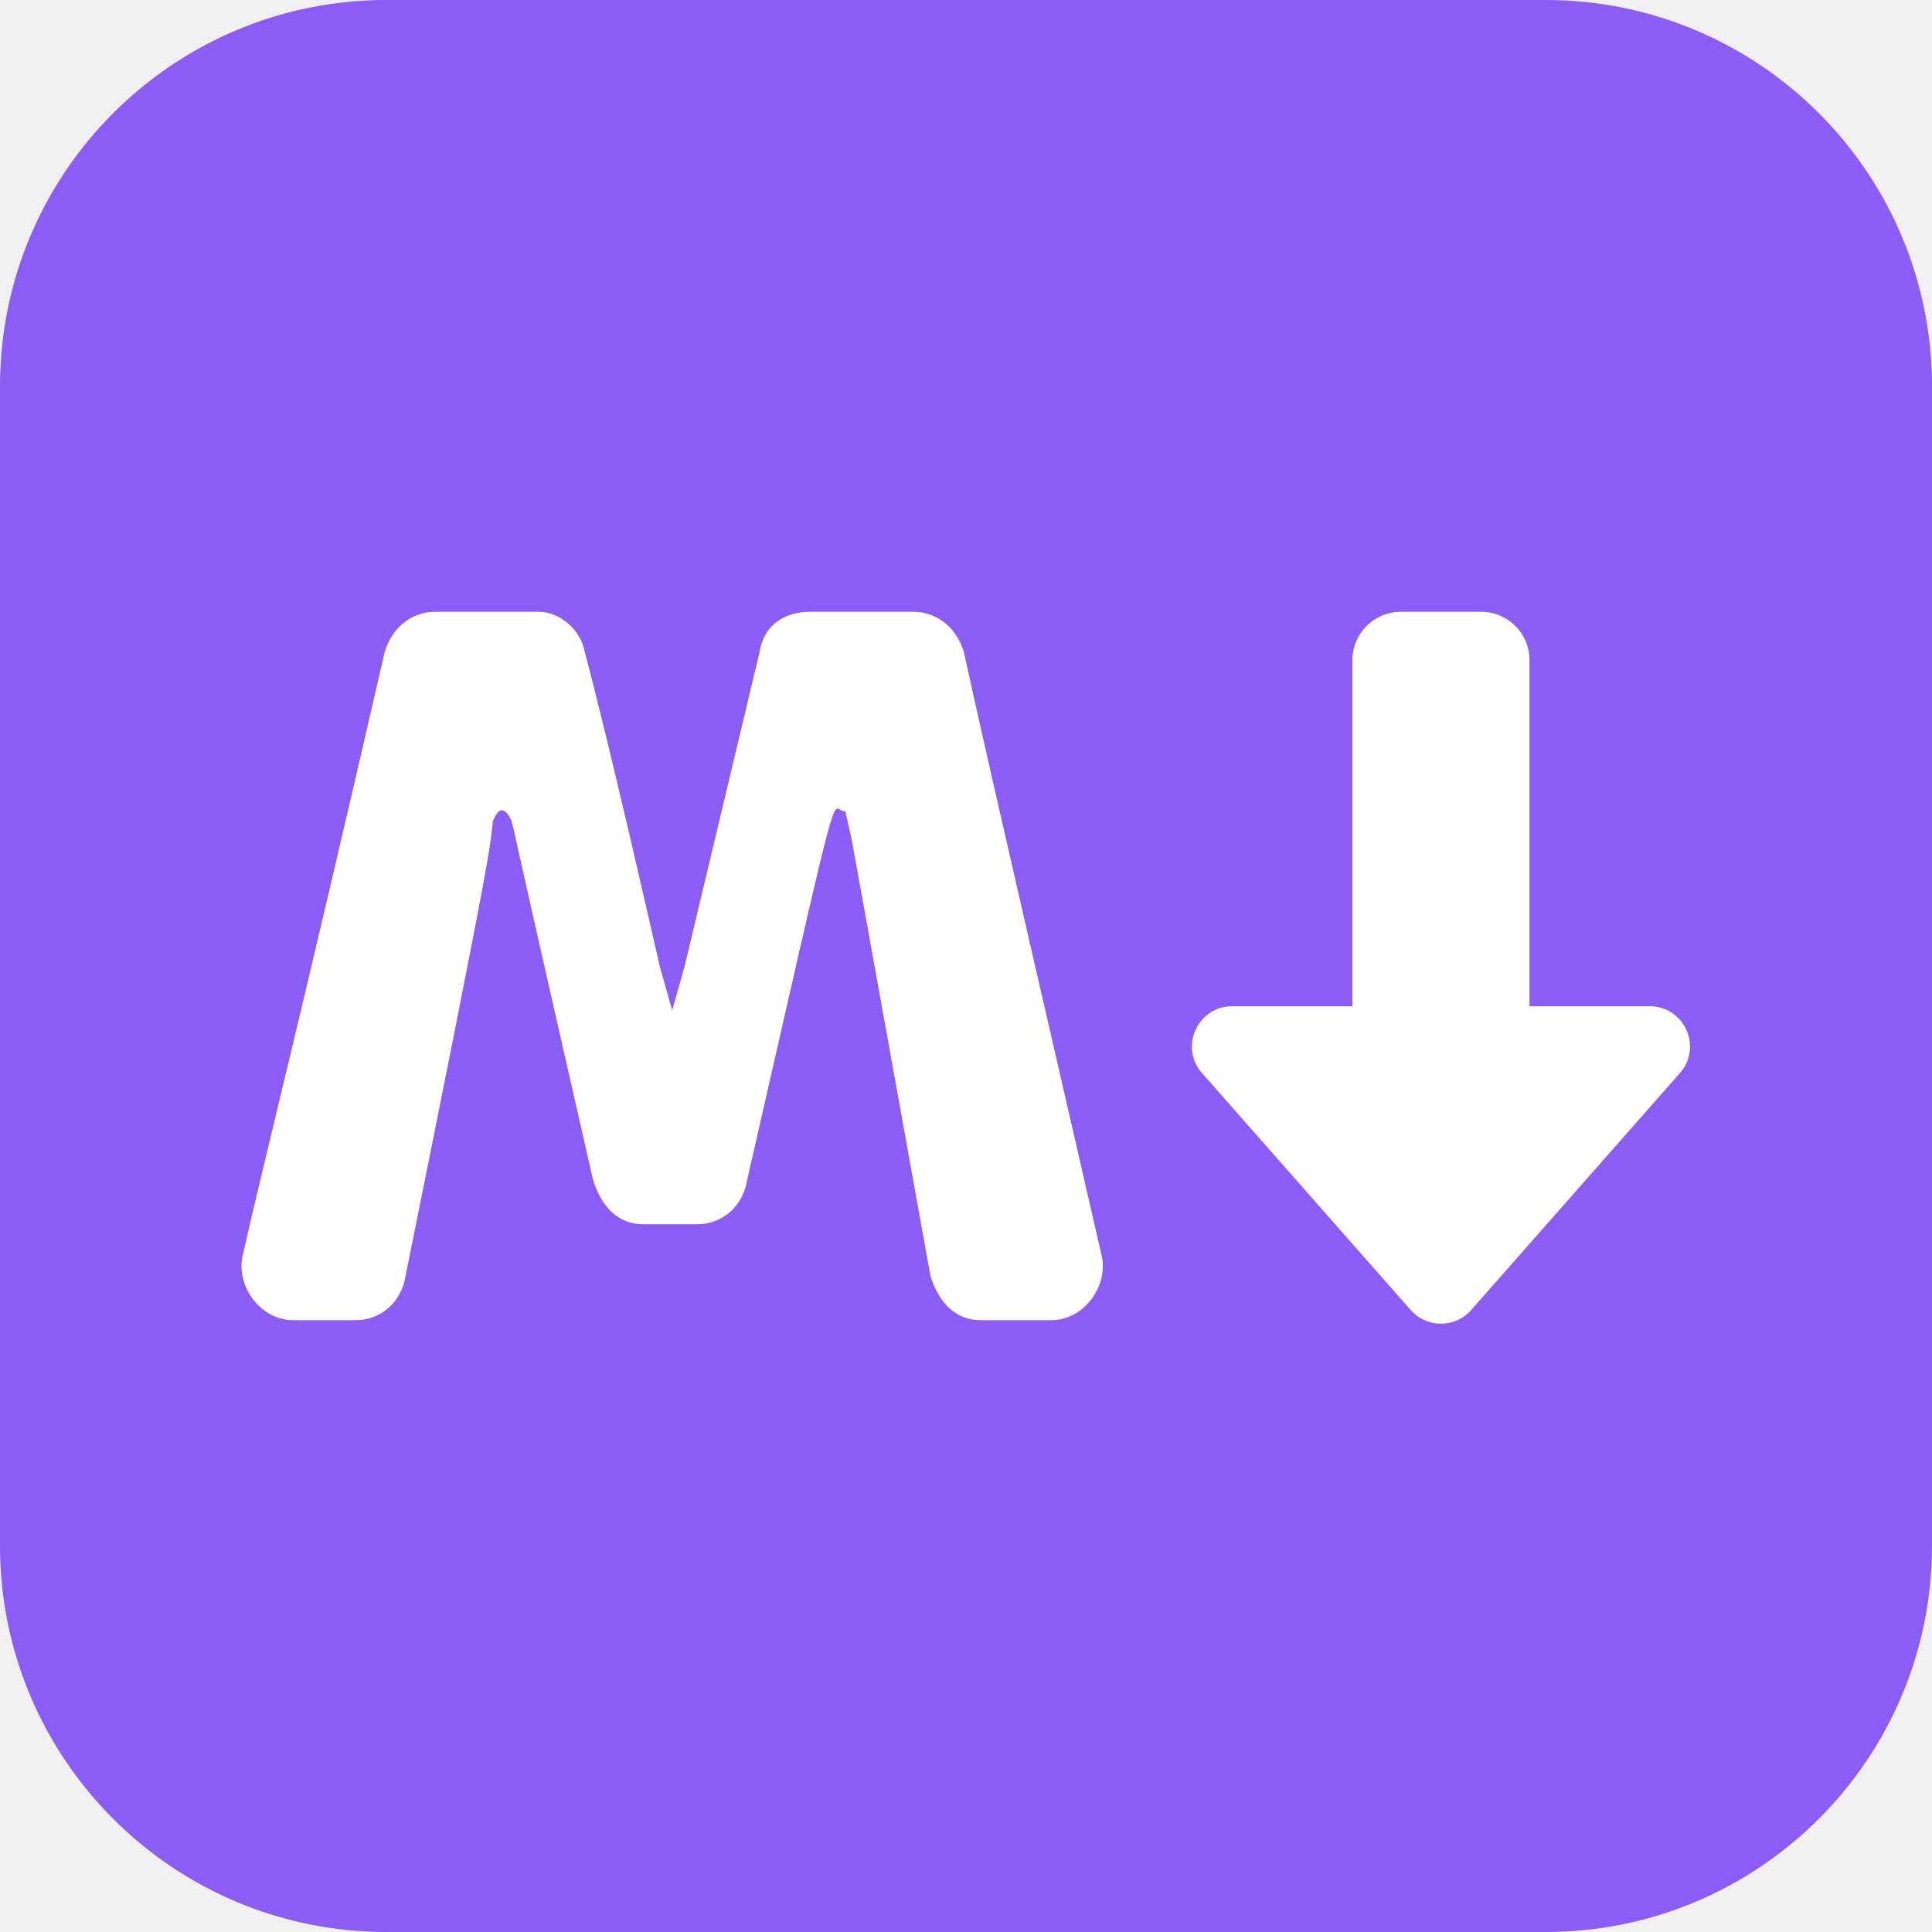
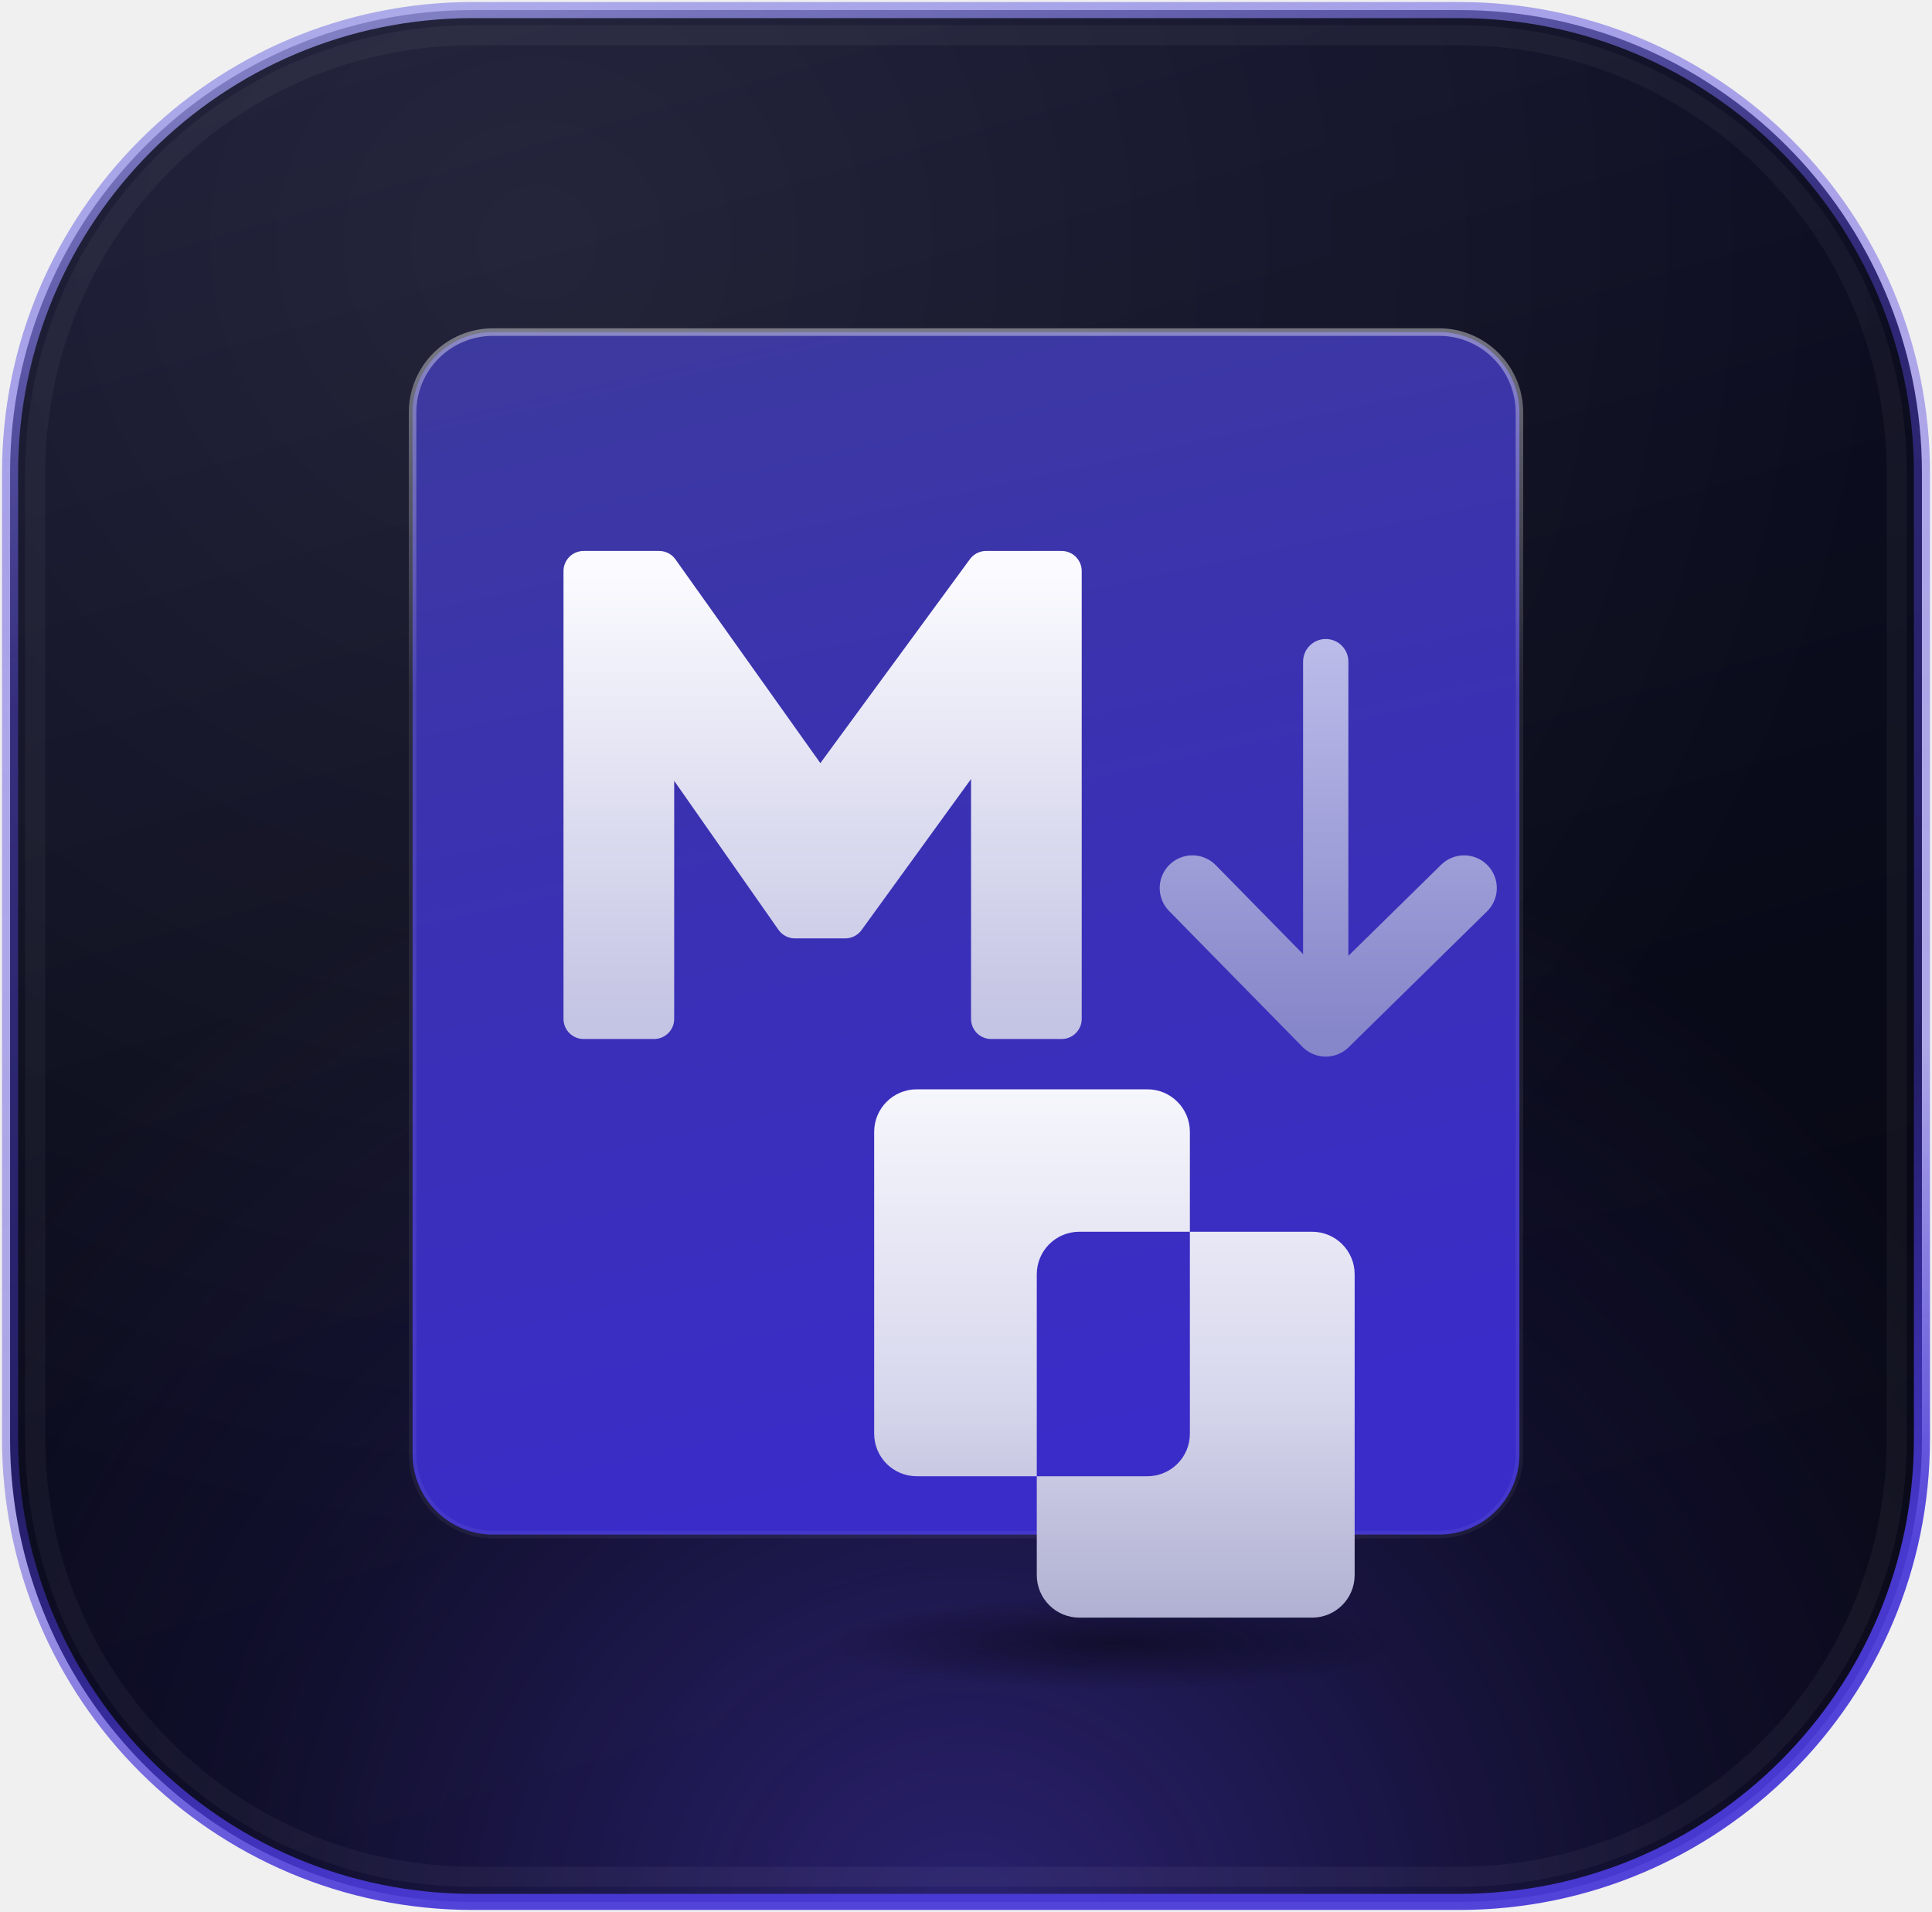
- <svg xmlns="http://www.w3.org/2000/svg" width="240" height="240" viewBox="0 0 240 240" fill="none">
-   <g clip-path="url(#clip0_704_14509)">
-     <path d="M48 240L192 240C218.51 240 240 218.51 240 192L240 48C240 21.49 218.51 1.91027e-05 192 1.67852e-05L48 4.19629e-06C21.49 1.87874e-06 1.91027e-05 21.49 1.67852e-05 48L4.19629e-06 192C1.87874e-06 218.51 21.49 240 48 240Z" fill="#8B5CF6" />
-     <path d="M36.41 164L44.172 164C47.277 164 49.864 161.8 50.382 158.5C61.248 104.6 60.731 106.25 61.248 101.85C61.248 102.4 62 98.917 63.5 101.85C64.5 105.792 61.248 92.133 73.668 146.583C74.703 149.883 76.773 152.083 79.878 152.083L86.605 152.083C89.71 152.083 92.297 149.883 92.814 146.583C103.693 98.889 103.329 99.934 104.415 100.62C104.569 100.717 104.752 100.807 105 100.75L105.752 104.05C106.269 106.8 112.996 144.2 115.583 158.5C116.618 161.8 118.688 164 121.793 164L130.59 164C134.729 164 137.834 159.6 136.799 155.75C132.66 137.6 122.828 95.25 119.723 80.95C118.688 77.65 116.101 76 113.513 76L100.576 76C97.472 76 94.884 77.65 94.367 80.95L85.052 120L83.5 125.5L81.948 120C81.948 120 75.738 92.5 72.633 80.95C72.116 78.2 69.528 76 66.941 76L54.004 76C51.417 76 48.83 77.65 47.795 80.95C37.445 126.05 32.271 146.4 30.201 155.75C29.166 159.6 32.271 164 36.41 164Z" fill="white" />
-     <path d="M168 82C168 78.686 170.686 76 174 76H184C187.314 76 190 78.686 190 82V142H168V82Z" fill="white" />
-     <path d="M175.248 162.741C177.239 165.001 180.761 165.001 182.752 162.741L208.684 133.305C211.528 130.076 209.236 125 204.932 125H153.068C148.765 125 146.472 130.076 149.316 133.305L175.248 162.741Z" fill="white" />
+ <svg xmlns="http://www.w3.org/2000/svg" width="192" height="190" viewBox="0 0 192 190" fill="none">
+   <defs>
+     <linearGradient id="markdown-tf" x1="0" y1="0" x2="0.3" y2="1">
+       <stop offset="0" stop-color="#141530" />
+       <stop offset=".5" stop-color="#0b0c1d" />
+       <stop offset="1" stop-color="#070812" />
+     </linearGradient>
+     <radialGradient id="markdown-tg" cx=".5" cy="1.02" r=".62" gradientTransform="translate(0 0)">
+       <stop offset="0" stop-color="#5a44f0" stop-opacity="0.42" />
+       <stop offset=".6" stop-color="#5a44f0" stop-opacity="0.105" />
+       <stop offset="1" stop-color="#5a44f0" stop-opacity="0" />
+     </radialGradient>
+     <radialGradient id="markdown-th" cx=".28" cy=".12" r=".7">
+       <stop offset="0" stop-color="#fff" stop-opacity=".08" />
+       <stop offset="1" stop-color="#fff" stop-opacity="0" />
+     </radialGradient>
+     <linearGradient id="markdown-tr" x1="0" y1="0" x2="0.25" y2="1">
+       <stop offset="0" stop-color="#a4a4e8" stop-opacity=".85" />
+       <stop offset=".35" stop-color="#5a4ae0" stop-opacity=".45" />
+       <stop offset=".75" stop-color="#4a3ad8" stop-opacity=".40" />
+       <stop offset="1" stop-color="#4a3ad8" stop-opacity=".95" />
+     </linearGradient>
+     <radialGradient id="markdown-sh" cx=".5" cy=".5" r=".5">
+       <stop offset="0" stop-color="#000" stop-opacity=".55" />
+       <stop offset="1" stop-color="#000" stop-opacity="0" />
+     </radialGradient>
+     <linearGradient id="markdown-gf" gradientUnits="userSpaceOnUse" x1="0" y1="0" x2="0" y2="100">
+       <stop offset="0" stop-color="#f6f6fc" />
+       <stop offset=".55" stop-color="#d9d9ee" />
+       <stop offset="1" stop-color="#b0b0d2" />
+     </linearGradient>
+     <g id="markdown-G">
+       <path fill-rule="evenodd" fill="url(#markdown-gf)" d="M8.05 0.00H51.71A8.05 8.05 0 0 1 59.76 8.05V65.19A8.05 8.05 0 0 1 51.71 73.24H8.05A8.05 8.05 0 0 1 0.00 65.19V8.05A8.05 8.05 0 0 1 8.05 0.00ZM38.83 26.96H82.90A8.05 8.05 0 0 1 90.95 35.01V91.95A8.05 8.05 0 0 1 82.90 100.00H38.83A8.05 8.05 0 0 1 30.78 91.95V35.01A8.05 8.05 0 0 1 38.83 26.96Z" />
+     </g>
+     <linearGradient id="markdown-page" x1="0" y1="0" x2=".2" y2="1">
+       <stop offset="0" stop-color="#3d3a9e" />
+       <stop offset="0.5" stop-color="#3a30b4" />
+       <stop offset="1" stop-color="#3a2cc8" />
+     </linearGradient>
+     <linearGradient id="markdown-m" x1="0" y1="0" x2="0" y2="1">
+       <stop offset="0" stop-color="#fbfbff" />
+       <stop offset="1" stop-color="#c4c4e4" />
+     </linearGradient>
+     <linearGradient id="markdown-ar" gradientUnits="userSpaceOnUse" x1="0" y1="300" x2="0" y2="455">
+       <stop offset="0" stop-color="#bcbcea" />
+       <stop offset="1" stop-color="#8686ca" />
+     </linearGradient>
+     <linearGradient id="markdown-rim" x1="0" y1="0" x2="0" y2="1">
+       <stop offset="0" stop-color="#fff" stop-opacity="0.4" />
+       <stop offset="0.3" stop-color="#fff" stop-opacity="0.08" />
+       <stop offset="1" stop-color="#fff" stop-opacity="0.05" />
+     </linearGradient>
+   </defs>
+   <rect x="1" y="1" width="190" height="188" rx="46" fill="url(#markdown-tf)" />
+   <rect x="1" y="1" width="190" height="188" rx="46" fill="url(#markdown-tg)" />
+   <rect x="1" y="1" width="190" height="188" rx="46" fill="url(#markdown-th)" />
+   <rect x="1" y="1" width="190" height="188" rx="46" fill="none" stroke="url(#markdown-tr)" stroke-width="1.6" />
+   <rect x="3.5" y="3.5" width="185" height="183" rx="43.5" fill="none" stroke="#fff" stroke-opacity=".04" stroke-width="2" />
+   <g transform="translate(-9.00 -11.25) scale(.25)">
+     <rect x="200" y="177" width="440" height="478" rx="32" fill="url(#markdown-page)" />
+     <rect x="200" y="177" width="440" height="478" rx="32" fill="none" stroke="url(#markdown-rim)" stroke-width="3" />
+     <path d="M268 450V272H298L362 362L428 272H458V450H430V330L372 410H352L296 330V450Z" fill="url(#markdown-m)" stroke="url(#markdown-m)" stroke-width="16" stroke-linejoin="round" />
+     <g fill="none" stroke="url(#markdown-ar)" stroke-linecap="round" stroke-linejoin="round">
+       <path d="M563 308V440" stroke-width="18" />
+       <path d="M510 398L563 452L618 398" stroke-width="26" />
+     </g>
+     <ellipse cx="479.0" cy="698" rx="114.597" ry="18.9" fill="url(#markdown-sh)" opacity=".8" />
+     <use href="#markdown-G" transform="translate(383.50 478) scale(2.1)" />
  </g>
-   <defs>
-     <clipPath id="clip0_704_14509">
-       <rect width="240" height="240" fill="white" transform="translate(240 240) rotate(-180)" />
-     </clipPath>
-   </defs>
</svg>
